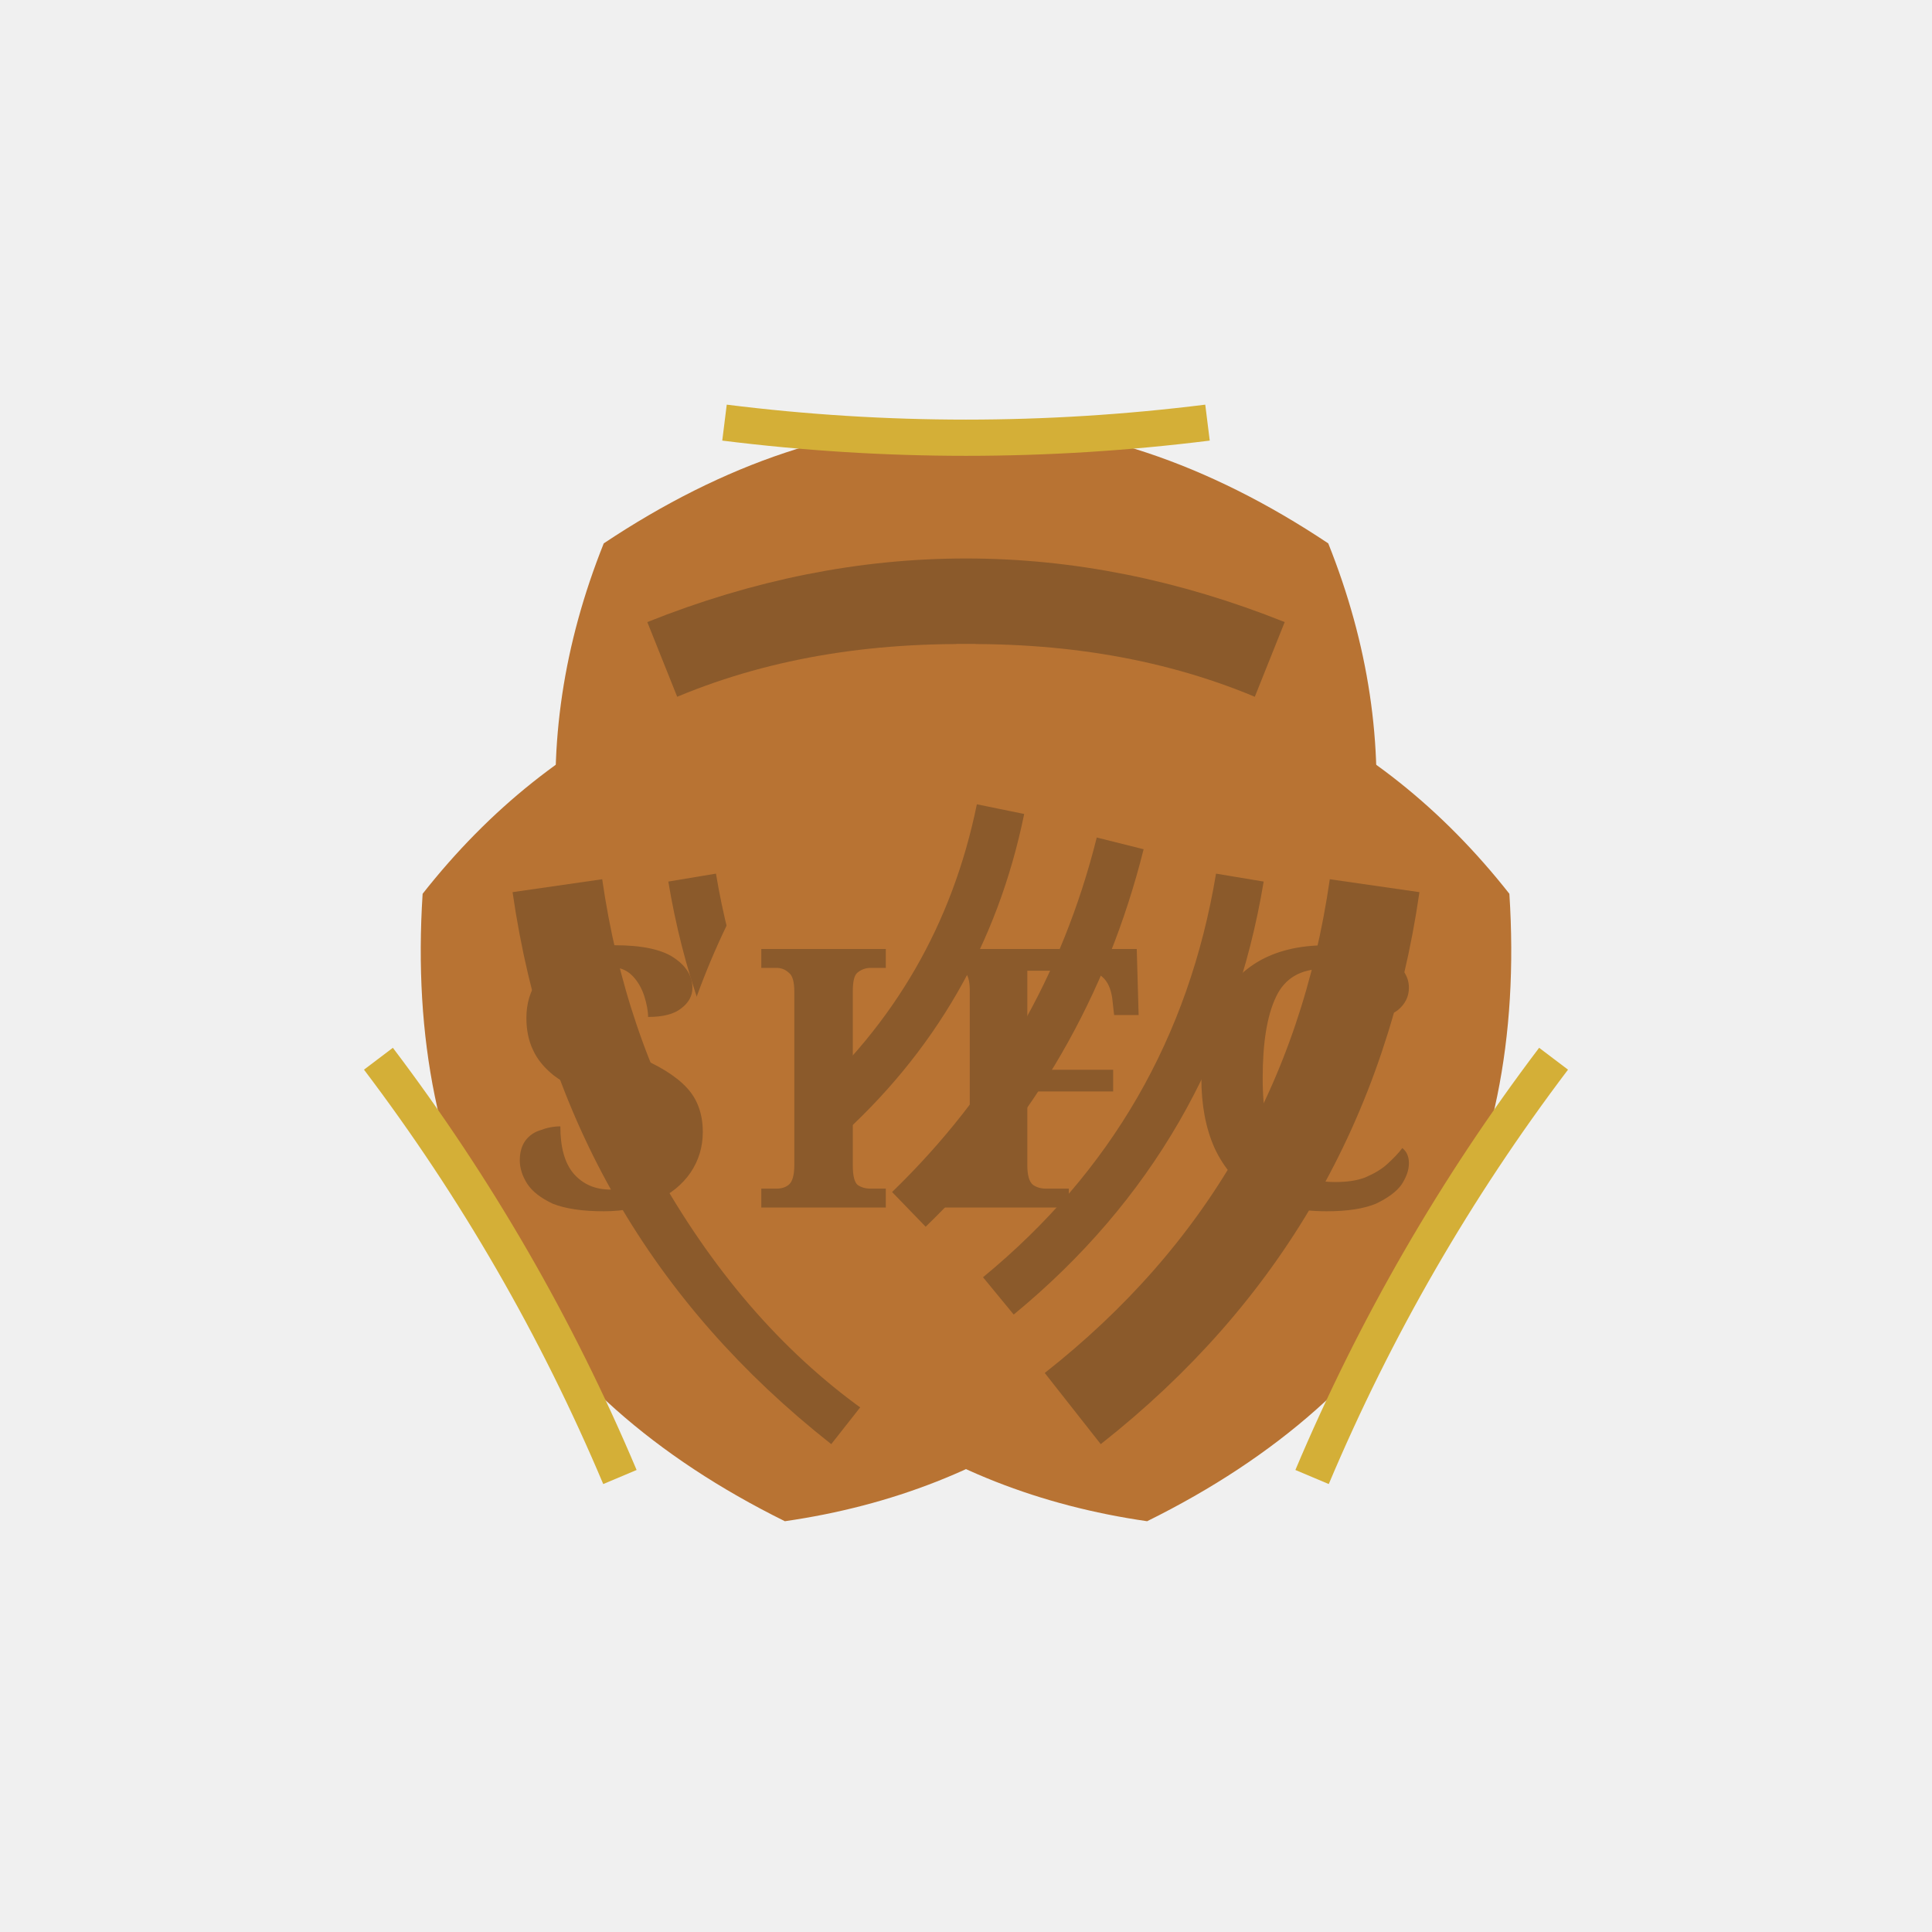
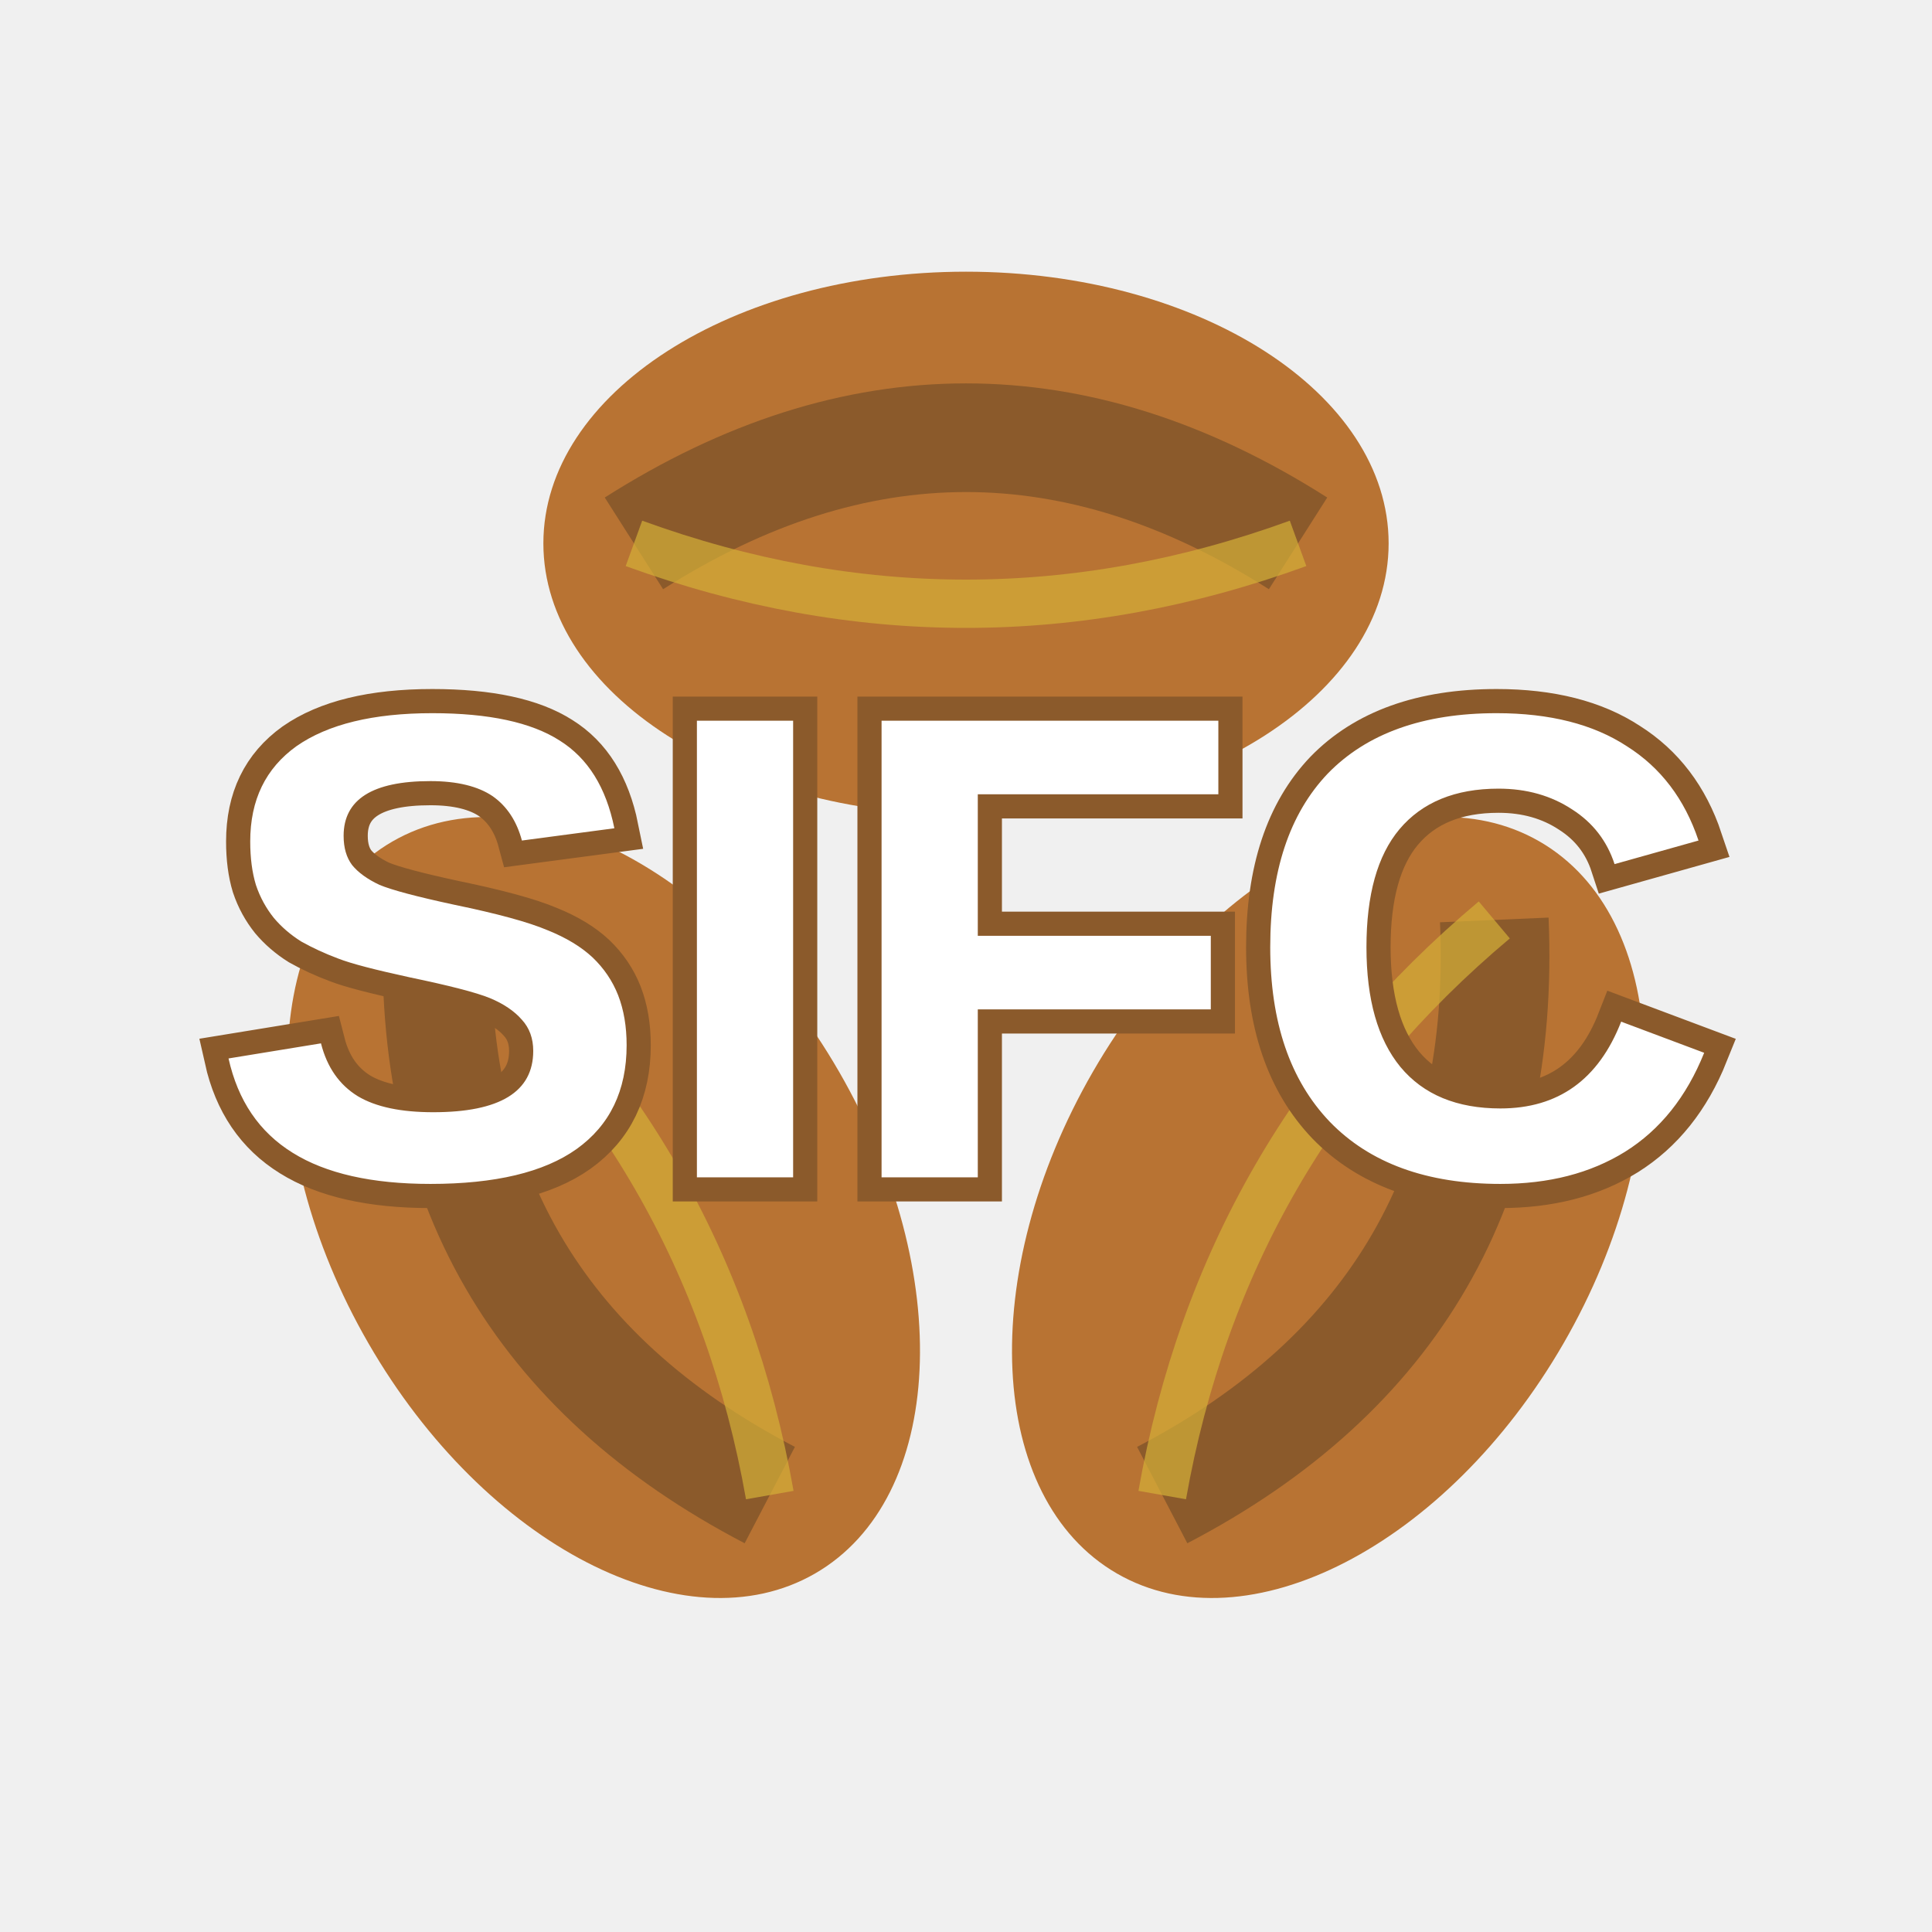
<svg xmlns="http://www.w3.org/2000/svg" width="32px" height="32px" viewBox="0 0 32 32">
  <rect width="32" height="32" fill="none" />
-   <g transform="translate(16,9) rotate(0)">
-     <path d="M-6,0 Q-8,5-5,10 Q0,12 5,10 Q8,5 6,0 Q0,-4-6,0" fill="#B87333" />
-     <path d="M-5,2 Q0,0 5,2" stroke="#8B5A2B" stroke-width="1.5" fill="none" />
-     <path d="M-4,4 Q0,2.5 4,4 M-3.5,6 Q0,5 3.5,6 M-3,8 Q0,7 3,8" stroke="#8B5A2B" stroke-width="0.8" fill="none" />
-     <path d="M-4,-2 Q0,-1.5 4,-2" stroke="#D4AF37" stroke-width="0.6" fill="none" />
+   <g transform="translate(16,9)">
+     <ellipse cx="0" cy="0" rx="7" ry="4.5" fill="#B87333" />
+     <path d="M-5.5,0 Q0,-3.5,5.5,0" stroke="#8B5A2B" stroke-width="1.8" fill="none" />
+     <path d="M-5.5,0 Q0,2,5.5,0" stroke="#D4AF37" stroke-width="0.8" fill="none" opacity="0.7" />
  </g>
  <g transform="translate(10,20) rotate(-120)">
-     <path d="M-6,0 Q-8,5-5,10 Q0,12 5,10 Q8,5 6,0 Q0,-4-6,0" fill="#B87333" />
-     <path d="M-5,2 Q0,0 5,2" stroke="#8B5A2B" stroke-width="1.5" fill="none" />
-     <path d="M-4,4 Q0,2.5 4,4 M-3.5,6 Q0,5 3.5,6 M-3,8 Q0,7 3,8" stroke="#8B5A2B" stroke-width="0.8" fill="none" />
-     <path d="M-4,-2 Q0,-1.5 4,-2" stroke="#D4AF37" stroke-width="0.6" fill="none" />
+     <ellipse cx="0" cy="0" rx="7" ry="4.5" fill="#B87333" />
+     <path d="M-5.5,0 Q0,-3.5,5.5,0" stroke="#8B5A2B" stroke-width="1.8" fill="none" />
+     <path d="M-5.5,0 Q0,2,5.5,0" stroke="#D4AF37" stroke-width="0.8" fill="none" opacity="0.7" />
  </g>
  <g transform="translate(22,20) rotate(120)">
-     <path d="M-6,0 Q-8,5-5,10 Q0,12 5,10 Q8,5 6,0 Q0,-4-6,0" fill="#B87333" />
-     <path d="M-5,2 Q0,0 5,2" stroke="#8B5A2B" stroke-width="1.5" fill="none" />
-     <path d="M-4,4 Q0,2.5 4,4 M-3.5,6 Q0,5 3.5,6 M-3,8 Q0,7 3,8" stroke="#8B5A2B" stroke-width="0.8" fill="none" />
-     <path d="M-4,-2 Q0,-1.5 4,-2" stroke="#D4AF37" stroke-width="0.6" fill="none" />
+     <ellipse cx="0" cy="0" rx="7" ry="4.5" fill="#B87333" />
+     <path d="M-5.5,0 Q0,-3.5,5.5,0" stroke="#8B5A2B" stroke-width="1.8" fill="none" />
+     <path d="M-5.5,0 Q0,2,5.5,0" stroke="#D4AF37" stroke-width="0.8" fill="none" opacity="0.7" />
  </g>
-   <text x="16" y="20" font-family="Georgia, serif" font-size="6" font-weight="bold" fill="#8B5A2B" text-anchor="middle" letter-spacing="0.5">SIFC</text>
+   <text x="16" y="19.5" font-family="Arial Black, Arial, sans-serif" font-size="11" font-weight="900" fill="#FFFFFF" stroke="#8B5A2B" stroke-width="0.8" text-anchor="middle" paint-order="stroke fill">SIFC</text>
</svg>
